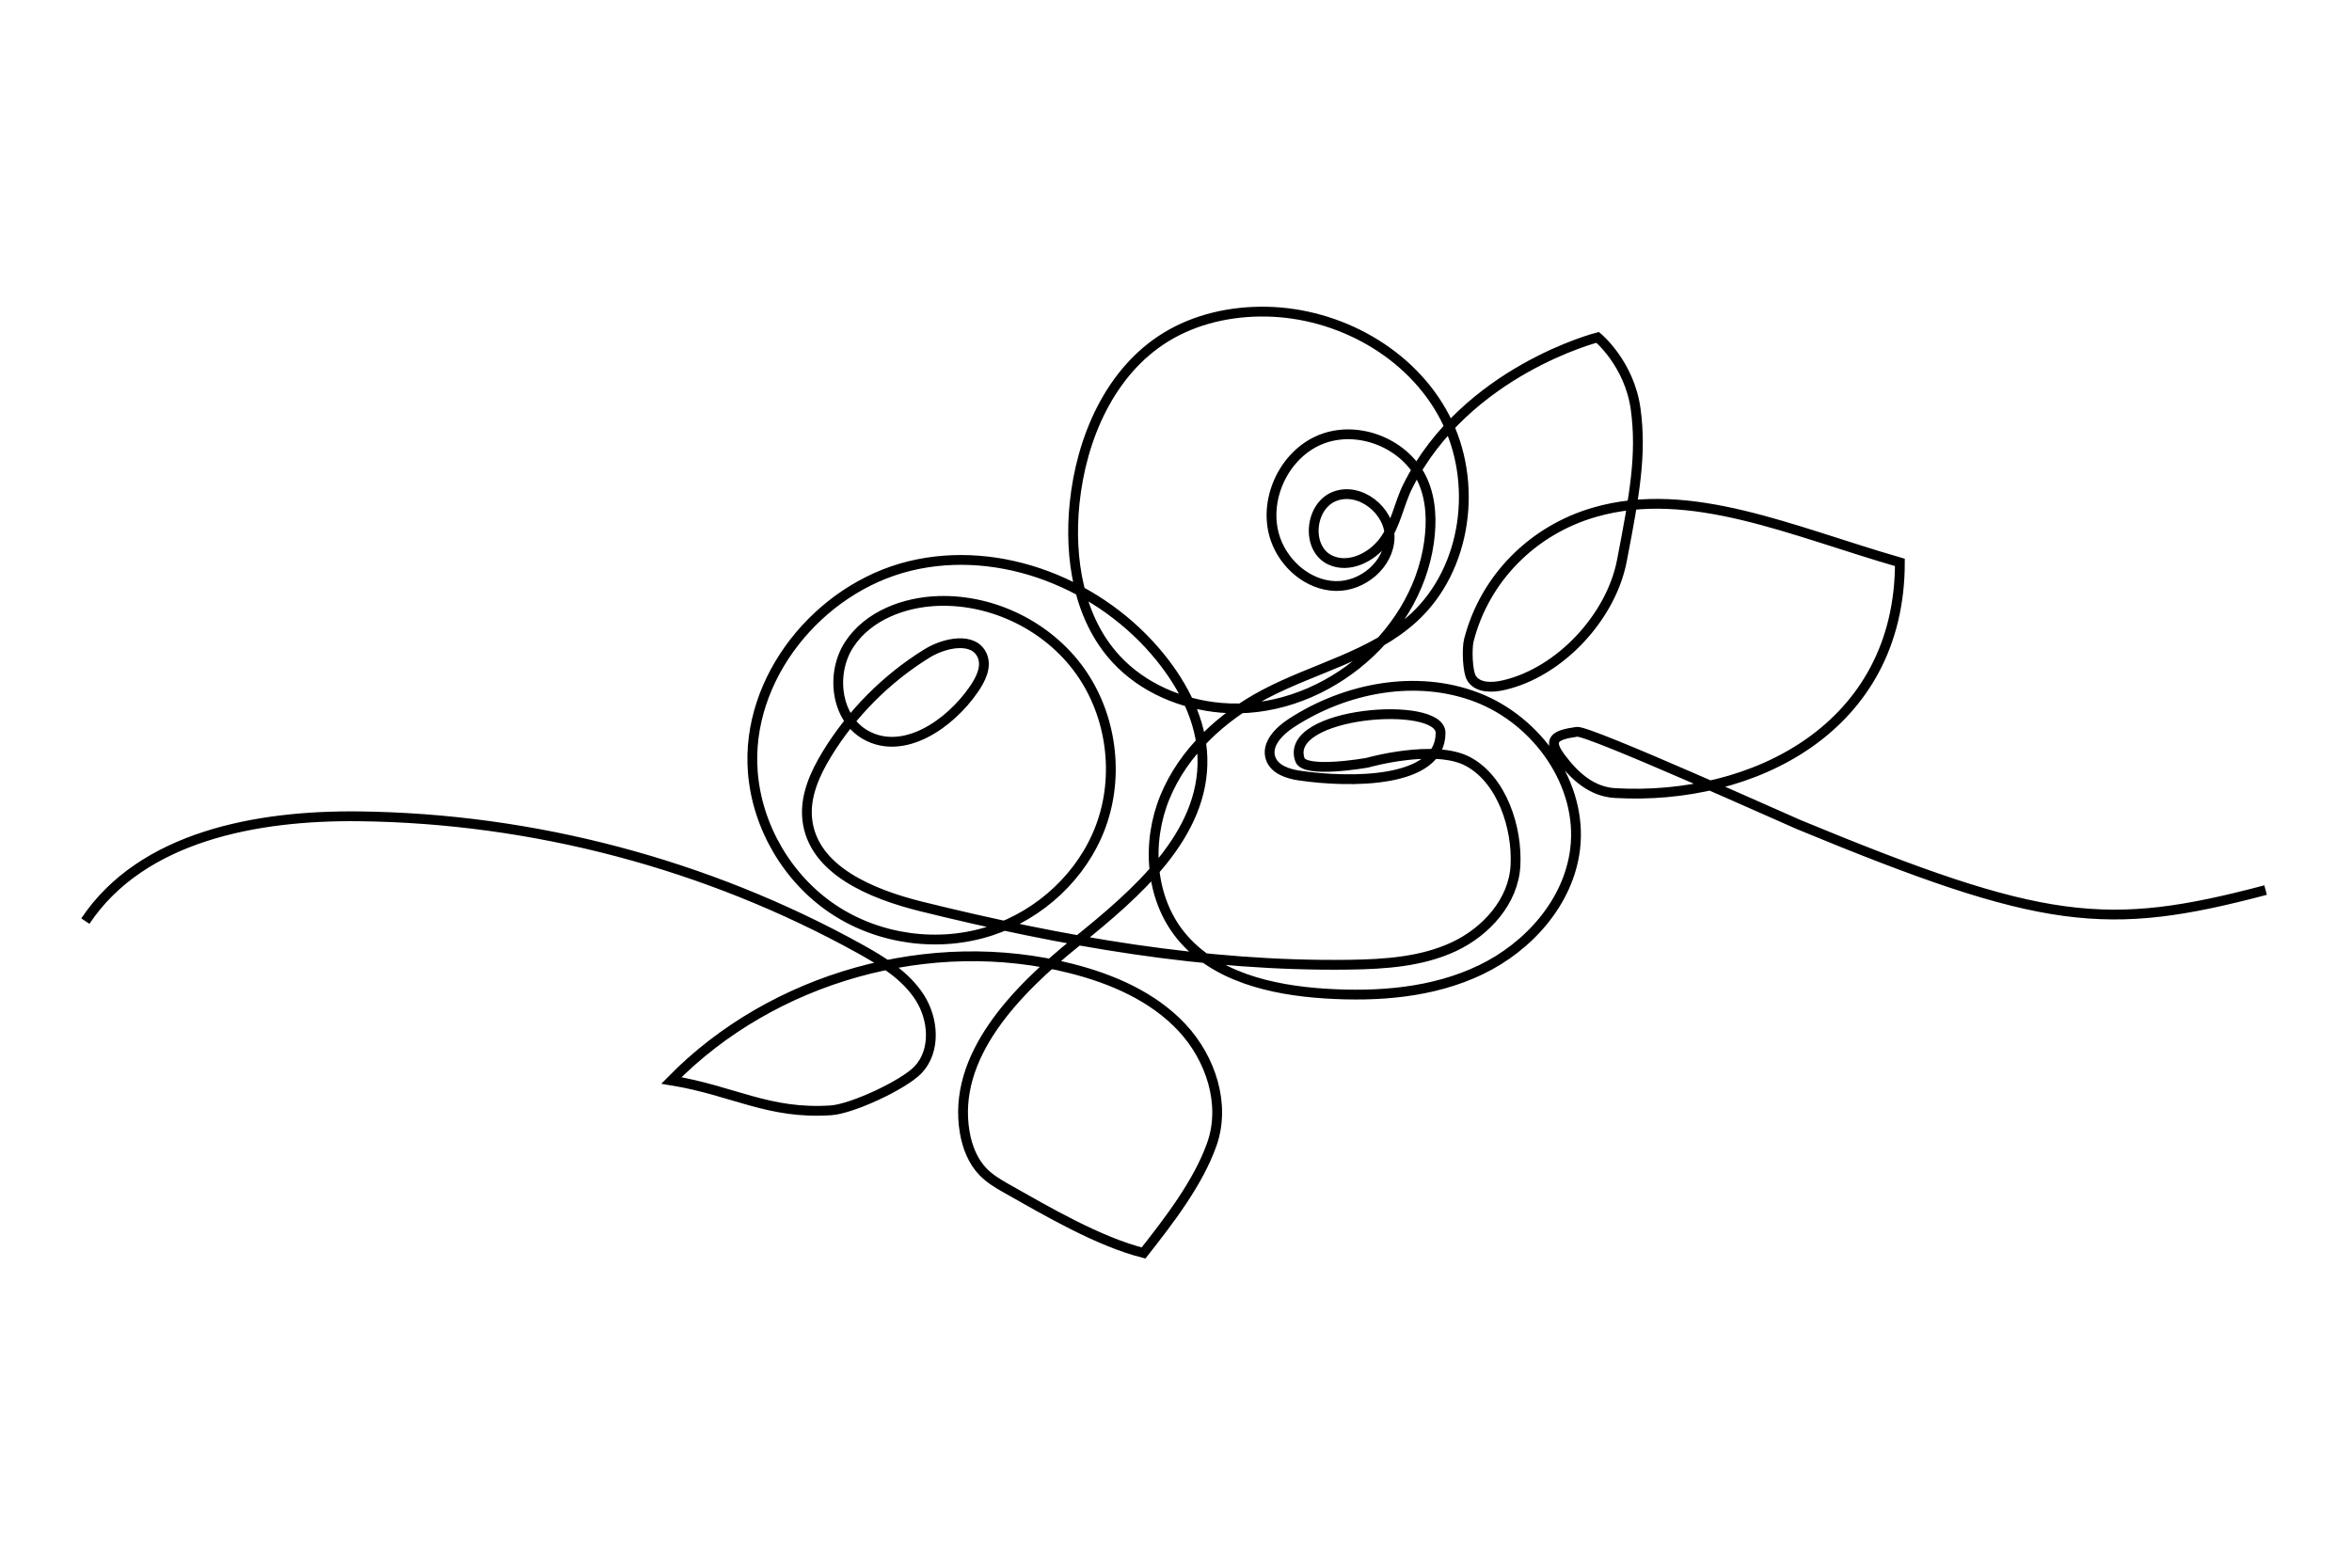
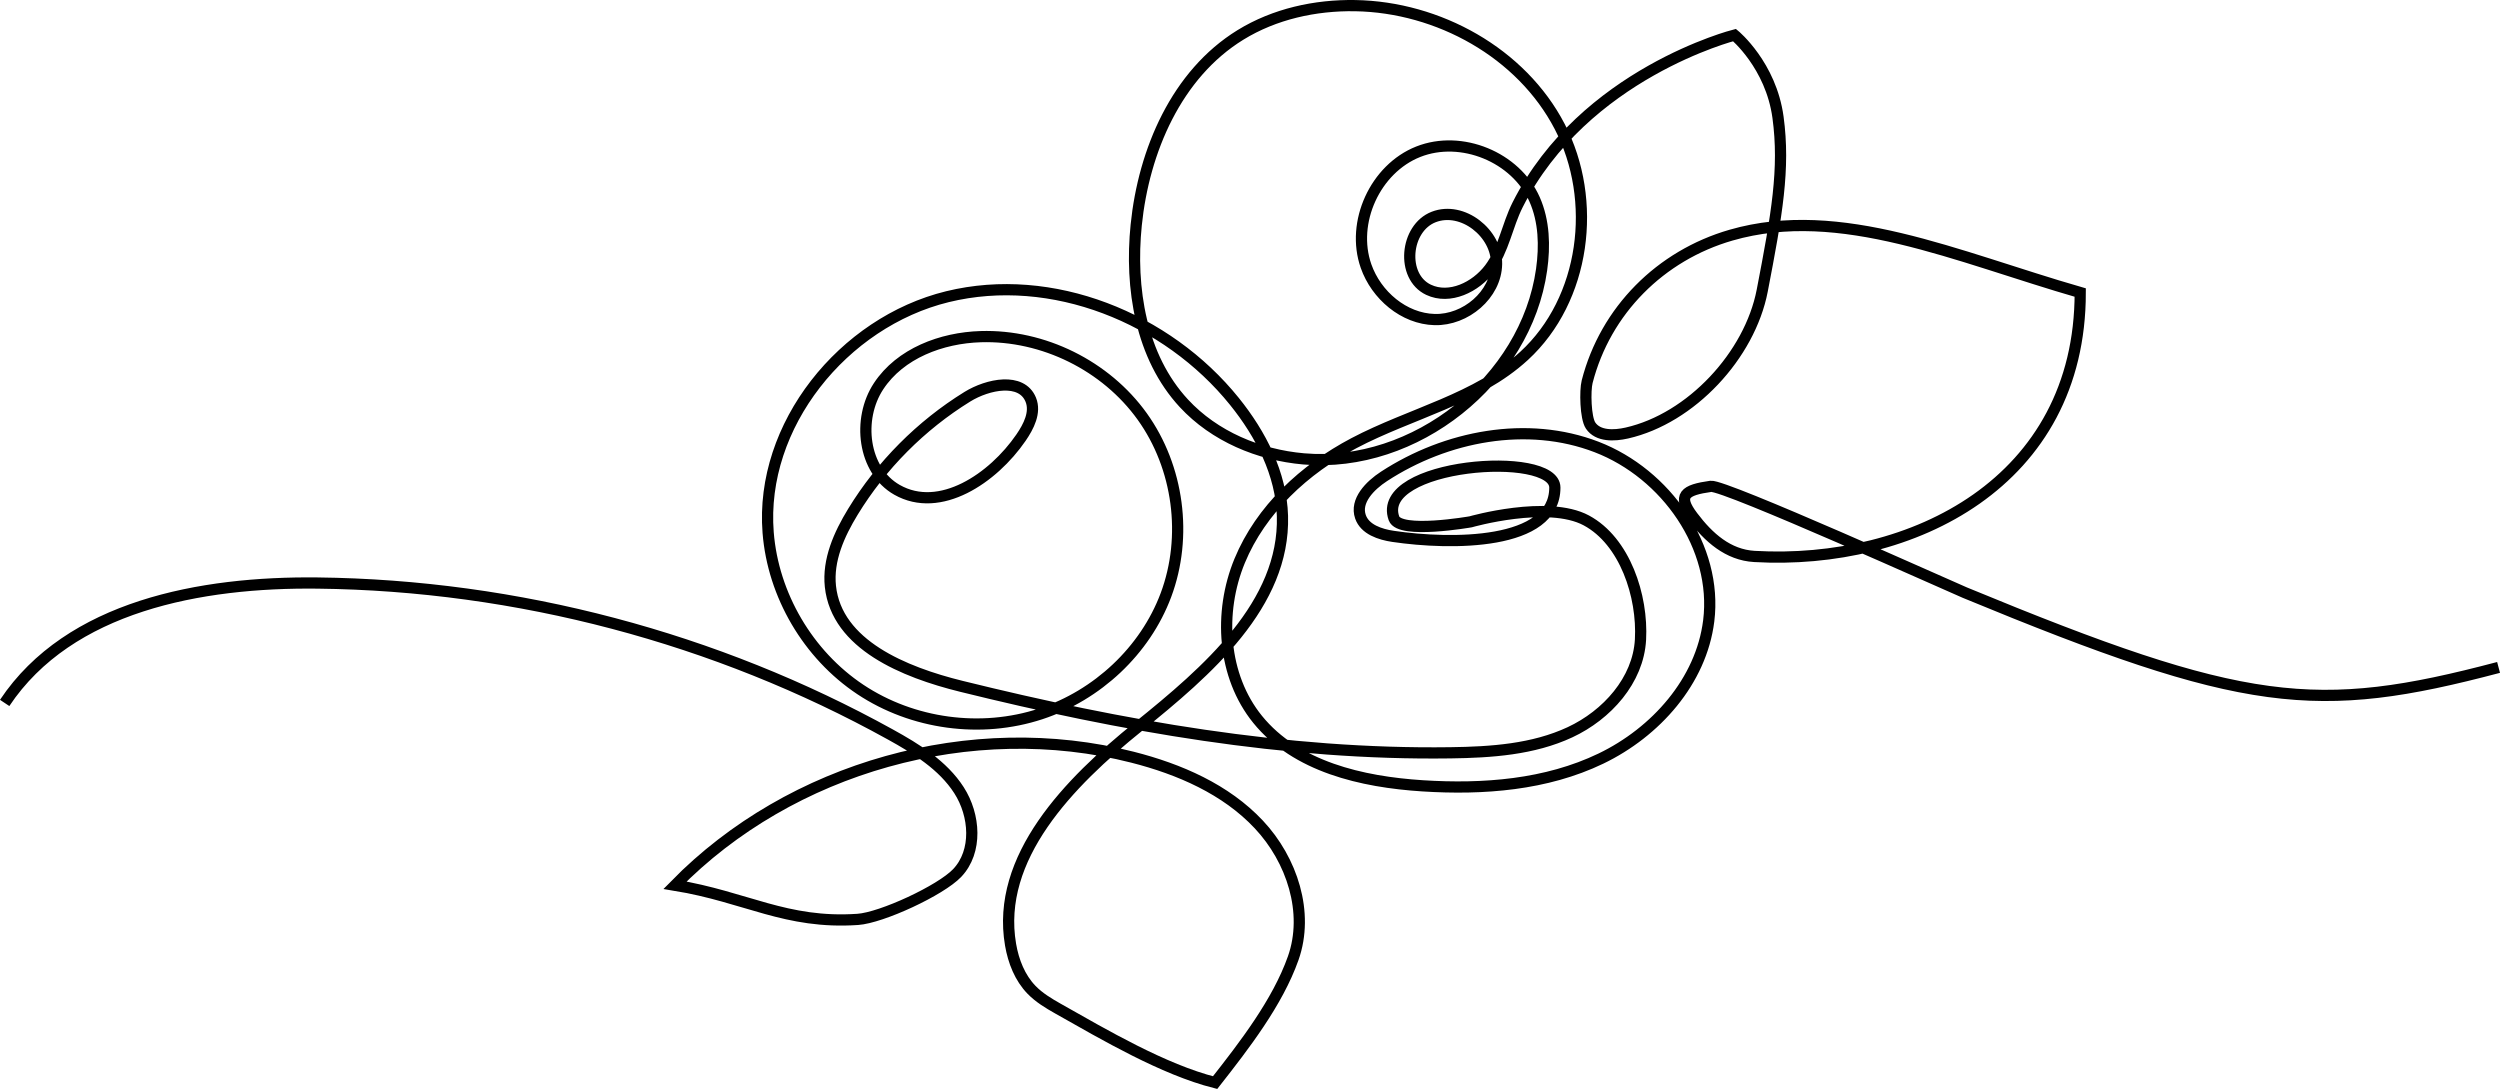
- <svg xmlns="http://www.w3.org/2000/svg" version="1.1" id="mySVG" x="0px" y="0px" width="1200px" height="800px" viewBox="0 0 1200 800" style="enable-background:new 0 0 1200 800;" xml:space="preserve">
-   <style type="text/css">
+ <svg xmlns="http://www.w3.org/2000/svg" version="1.1" id="mySVG" x="0px" y="0px" width="1115.089" height="485.71" viewBox="0 0 1115.089 485.71" xml:space="preserve">
+   <defs id="defs8" />
+   <style type="text/css" id="style2">
	.st0{fill:none;stroke:#000000;stroke-width:5;stroke-miterlimit:10;}
</style>
-   <path class="st0" d="M43.55,470.05c28.85-43.26,87.56-54.08,139.56-53.48c88.98,1.03,177.62,24.46,255.48,67.54  c11.63,6.43,23.43,13.68,30.62,24.85c7.19,11.17,8.34,27.32-0.81,36.95c-7.37,7.75-33.7,19.97-44.37,20.69  c-32.1,2.16-49.74-10.03-81.49-15.24c51.77-52.82,132.4-75.38,204.06-57.11c20.91,5.33,41.61,14.29,56.37,30.03  c14.77,15.74,22.51,39.28,15.32,59.62c-6.99,19.78-21.89,39-34.84,55.5c-23.13-5.88-49.35-21.3-70.13-33.03  c-4.19-2.37-8.38-4.89-11.73-8.34c-5.24-5.39-8.09-12.73-9.37-20.14c-6.69-38.9,26.18-72.42,56.92-97.19s65.47-54.62,64.35-94.07  c-0.53-18.78-9.63-36.44-21.42-51.07c-30.08-37.32-81.41-58.09-127.97-46.72c-46.56,11.38-83.78,57.42-80.01,105.2  c2.2,27.92,17.81,54.49,41.12,70s53.85,19.65,80.45,10.89c25.21-8.3,46.56-28.14,55.86-53c9.76-26.12,5.67-56.98-10.57-79.64  c-16.24-22.66-44.14-36.46-72.01-35.62c-17.54,0.53-35.91,7.44-45.58,22.09s-7.05,37.55,8.2,46.23  c19.14,10.88,42.82-5.1,55.29-23.24c3.46-5.03,6.68-11.33,4.37-16.98c-4.09-10-19.1-6.97-28.29-1.29  c-20.7,12.8-38.34,30.53-51.03,51.3c-6.16,10.08-11.29,21.55-10.04,33.29c2.78,26.01,32.94,38.27,58.33,44.55  c71.47,17.66,144.63,30.7,218.25,29.67c18.17-0.25,36.85-1.49,53.32-9.17c16.47-7.69,30.43-23.16,31.43-41.31  c1.07-19.48-6.97-43.94-24.16-53.17c-17.19-9.23-51.58,0.62-51.58,0.62s-31.68,5.6-34.22-1.54c-8.7-24.48,71.76-30.65,71.76-13.73  c0,25.94-46.46,25.57-72.12,21.77c-5.91-0.87-12.62-3.11-14.58-8.75c-2.47-7.1,4.2-13.91,10.5-18.01  c27.76-18.1,63.92-25.02,94.84-13.11c30.92,11.91,54.07,44.67,49.99,77.56c-3.35,26.91-23.65,49.66-48.08,61.42  s-52.47,13.88-79.53,12.15c-27.18-1.74-56.44-8.49-73.6-29.64c-15.68-19.33-17.51-47.67-8.02-70.68  c9.49-23.01,28.94-40.91,50.96-52.51c25.29-13.32,54.9-19.62,75.94-38.96c27.3-25.09,32.98-69.36,15.87-102.26  s-54.13-53.32-91.21-53.94c-17.85-0.3-36,3.7-51.2,13.06c-28.44,17.51-43.11,51.56-46.49,84.79c-2.86,28.14,2.04,58.75,21.25,79.51  c13.65,14.74,33.42,23.05,53.43,24.8c49.67,4.34,99.19-35.04,106.14-84.41c1.48-10.53,1.18-21.61-3.13-31.34  c-8.35-18.88-32.68-28.85-51.88-21.25c-19.2,7.6-30.13,31.51-23.3,51c4.55,12.99,16.85,23.5,30.61,23.86  c13.75,0.37,27.39-11.03,27.61-24.79c0.22-13.76-15.2-25.93-28.03-20.97c-12.83,4.96-14.75,26.57-2.32,32.47  c9.41,4.46,20.98-1.12,27.26-9.42c6.28-8.3,7.8-19.19,12.49-28.48c29.55-58.6,96.74-75.7,96.74-75.7s16.24,13.38,19.4,36.69  c3.11,22.95-0.5,43.4-7.05,77.33c-5.57,28.83-31.75,56.98-60.38,63.48c-5.72,1.3-12.9,1.53-16.17-3.34  c-2.3-3.41-2.55-15.58-1.53-19.56c8.15-31.76,32.7-56.29,64.2-65.37c48.83-14.08,100.37,9.65,155.73,25.61  c0,84.64-75.01,121.78-145.35,117.71c-11.74-0.68-20.43-8.44-27.51-17.83c-7.08-9.39-3.55-11.81,8.09-13.44  c5.89-0.83,107.81,45.14,113.3,47.41c124.84,51.61,156.81,54.83,238.06,33.36" id="drawing" />
+   <path class="st0" d="m 2.08,313.536 c 28.85,-43.26 87.56,-54.08 139.56,-53.48 88.98,1.03 177.62,24.46 255.48,67.54 11.63,6.43 23.43,13.68 30.62,24.85 7.19,11.17 8.34,27.32 -0.81,36.95 -7.37,7.75 -33.7,19.97 -44.37,20.69 -32.1,2.16 -49.74,-10.03 -81.49,-15.24 51.77,-52.82 132.4,-75.38 204.06,-57.11 20.91,5.33 41.61,14.29 56.37,30.03 14.77,15.74 22.51,39.28 15.32,59.62 -6.99,19.78 -21.89,39 -34.84,55.5 -23.13,-5.88 -49.35,-21.3 -70.13,-33.03 -4.19,-2.37 -8.38,-4.89 -11.73,-8.34 -5.24,-5.39 -8.09,-12.73 -9.37,-20.14 -6.69,-38.9 26.18,-72.42 56.92,-97.19 30.74,-24.77 65.47,-54.62 64.35,-94.07 -0.53,-18.78 -9.63,-36.44 -21.42,-51.07 -30.08,-37.32 -81.41,-58.09 -127.97,-46.72 -46.56,11.38 -83.78,57.42 -80.01,105.2 2.2,27.92 17.81,54.49 41.12,70 23.31,15.51 53.85,19.65 80.45,10.89 25.21,-8.3 46.56,-28.14 55.86,-53 9.76,-26.12 5.67,-56.98 -10.57,-79.64 -16.24,-22.66 -44.14,-36.46 -72.01,-35.62 -17.54,0.53 -35.91,7.44 -45.58,22.09 -9.67,14.65 -7.05,37.55 8.2,46.23 19.14,10.88 42.82,-5.1 55.29,-23.24 3.46,-5.03 6.68,-11.33 4.37,-16.98 -4.09,-10 -19.1,-6.97 -28.29,-1.29 -20.7,12.8 -38.34,30.53 -51.03,51.3 -6.16,10.08 -11.29,21.55 -10.04,33.29 2.78,26.01 32.94,38.27 58.33,44.55 71.47,17.66 144.63,30.7 218.25,29.67 18.17,-0.25 36.85,-1.49 53.32,-9.17 16.47,-7.69 30.43,-23.16 31.43,-41.31 1.07,-19.48 -6.97,-43.94 -24.16,-53.17 -17.19,-9.23 -51.58,0.62 -51.58,0.62 0,0 -31.68,5.6 -34.22,-1.54 -8.7,-24.48 71.76,-30.65 71.76,-13.73 0,25.94 -46.46,25.57 -72.12,21.77 -5.91,-0.87 -12.62,-3.11 -14.58,-8.75 -2.47,-7.1 4.2,-13.91 10.5,-18.01 27.76,-18.1 63.92,-25.02 94.84,-13.11 30.92,11.91 54.07,44.67 49.99,77.56 -3.35,26.91 -23.65,49.66 -48.08,61.42 -24.43,11.76 -52.47,13.88 -79.53,12.15 -27.18,-1.74 -56.44,-8.49 -73.6,-29.64 -15.68,-19.33 -17.51,-47.67 -8.02,-70.68 9.49,-23.01 28.94,-40.91 50.96,-52.51 25.29,-13.32 54.9,-19.62 75.94,-38.96 27.3,-25.09 32.98,-69.36 15.87,-102.26 -17.11,-32.9 -54.13,-53.32 -91.21,-53.94 -17.85,-0.3 -36,3.7 -51.2,13.06 -28.44,17.51 -43.11,51.56 -46.49,84.79 -2.86,28.14 2.04,58.75 21.25,79.51 13.65,14.74 33.42,23.05 53.43,24.8 49.67,4.34 99.19,-35.04 106.14,-84.41 1.48,-10.53 1.18,-21.61 -3.13,-31.34 -8.35,-18.88 -32.68,-28.85 -51.88,-21.25 -19.2,7.6 -30.13,31.51 -23.3,51 4.55,12.99 16.85,23.5 30.61,23.86 13.75,0.37 27.39,-11.03 27.61,-24.79 0.22,-13.76 -15.2,-25.93 -28.03,-20.97 -12.83,4.96 -14.75,26.57 -2.32,32.47 9.41,4.46 20.98,-1.12 27.26,-9.42 6.28,-8.3 7.8,-19.19 12.49,-28.48 29.55,-58.6 96.74,-75.7 96.74,-75.7 0,0 16.24,13.38 19.4,36.69 3.11,22.95 -0.5,43.4 -7.05,77.33 -5.57,28.83 -31.75,56.98 -60.38,63.48 -5.72,1.3 -12.9,1.53 -16.17,-3.34 -2.3,-3.41 -2.55,-15.58 -1.53,-19.56 8.15,-31.76 32.7,-56.29 64.2,-65.37 48.83,-14.08 100.37,9.65 155.73,25.61 0,84.64 -75.01,121.78 -145.35,117.71 -11.74,-0.68 -20.43,-8.44 -27.51,-17.83 -7.08,-9.39 -3.55,-11.81 8.09,-13.44 5.89,-0.83 107.81,45.14 113.3,47.41 124.84,51.61 156.81,54.83 238.06,33.36" id="drawing" style="fill:none;stroke:#000000;stroke-width:5;stroke-miterlimit:10" />
</svg>
